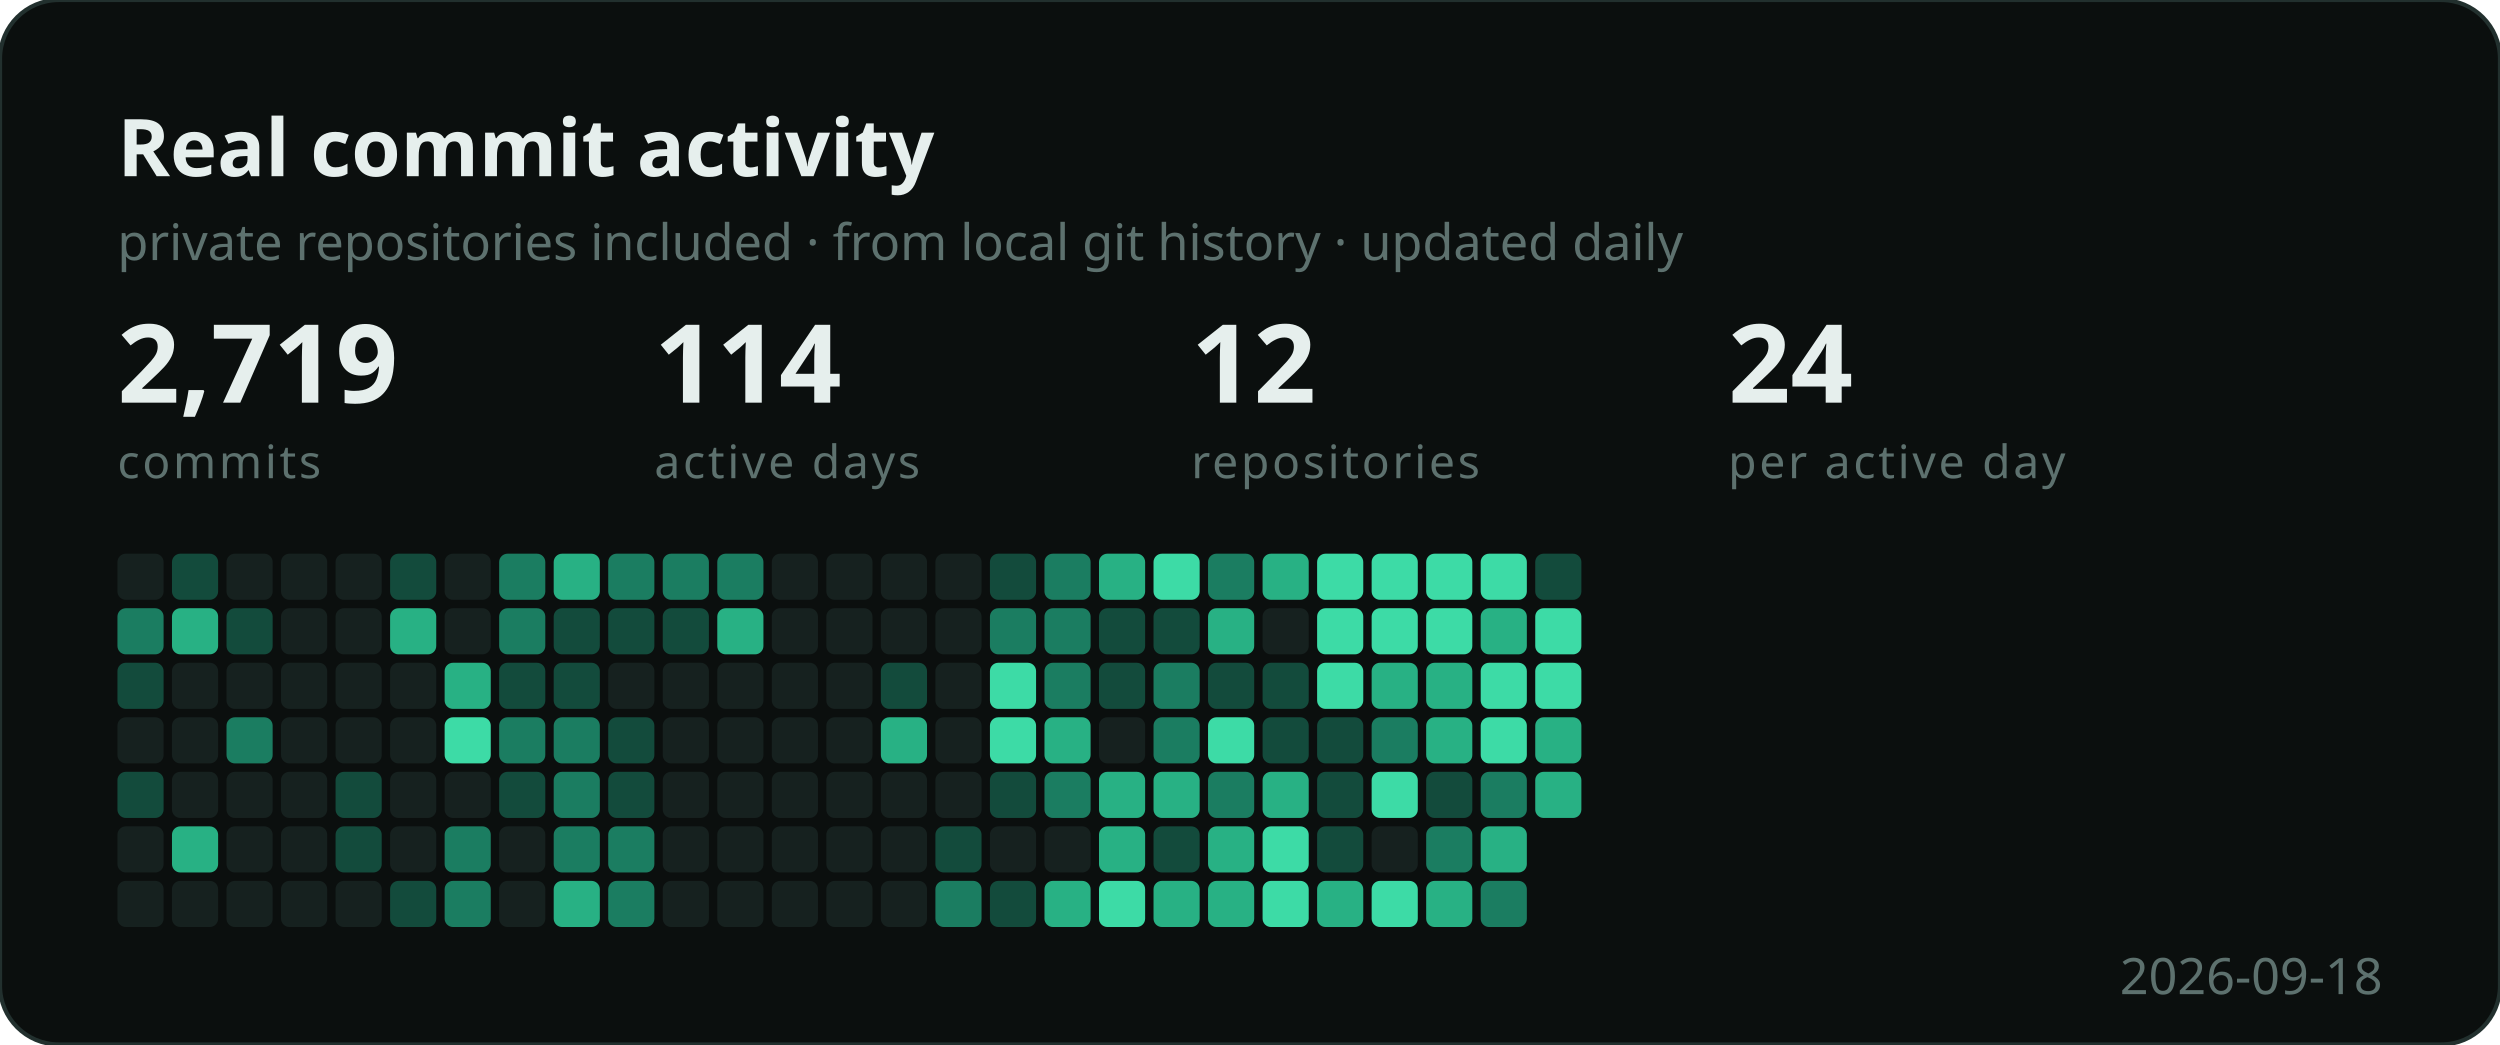
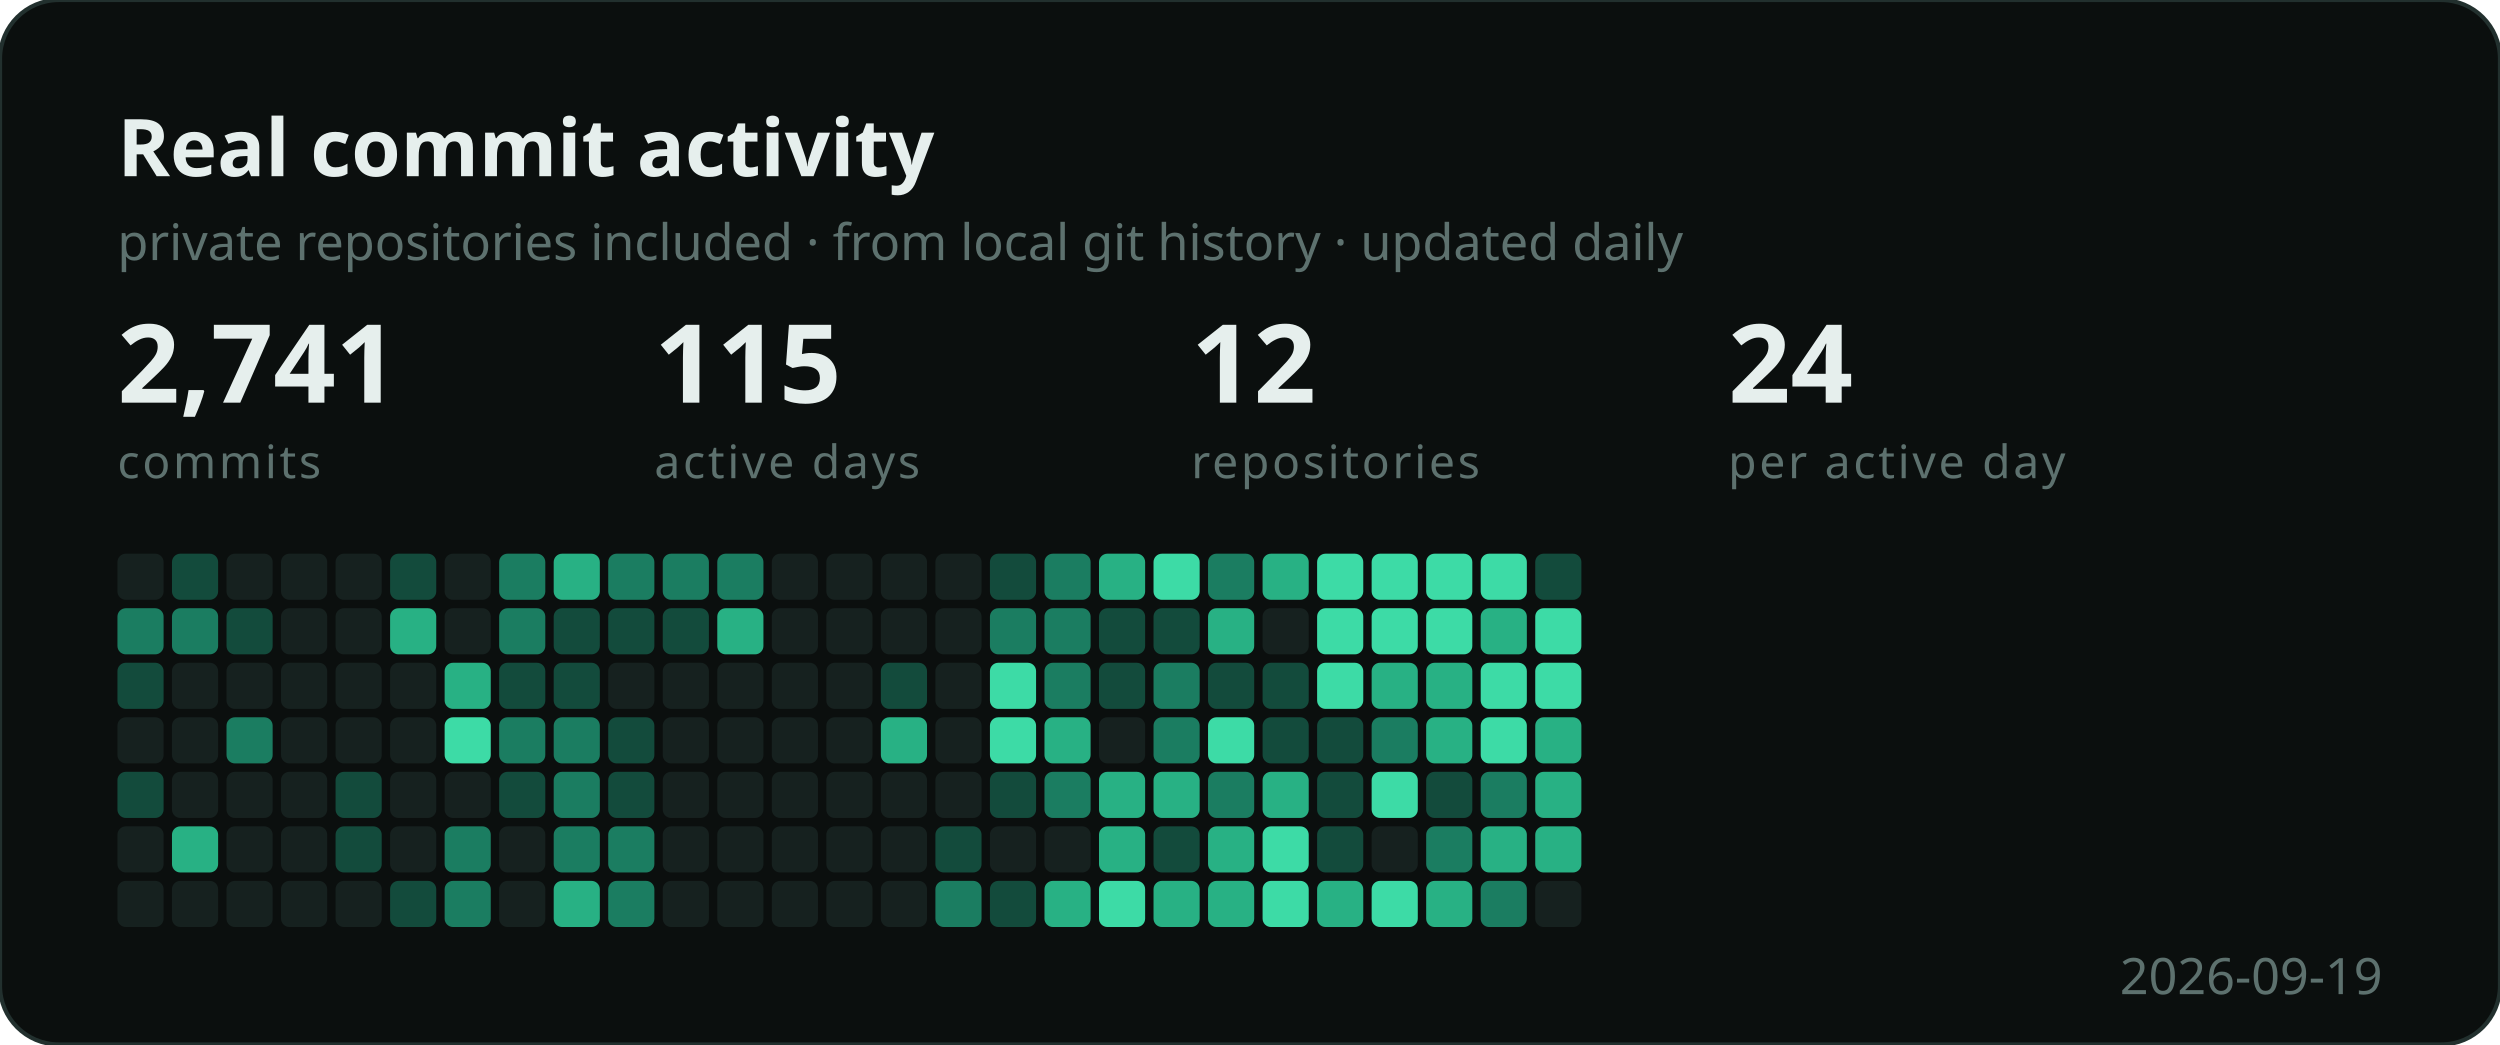
<svg xmlns="http://www.w3.org/2000/svg" width="596" height="249" viewBox="0 0 596 249" role="img" aria-label="Developer activity">
  <style>
    .b { font: 700 19px "Segoe UI", Ubuntu, sans-serif; fill: #e6efed; }
    .s { font: 400 12px "Segoe UI", Ubuntu, sans-serif; fill: #5d716e; }
    .n { font: 700 26px "Segoe UI", Ubuntu, sans-serif; fill: #e6efed; }
    .e { font: 400 11px "Segoe UI", Ubuntu, sans-serif; fill: #5d716e;
          letter-spacing: .06em; text-transform: uppercase; }
  </style>
  <rect width="596" height="249" rx="14" fill="#0b0f0e" stroke="#22302e" />
  <text x="28" y="42" class="b">Real commit activity</text>
  <text x="28" y="62" class="s">private repositories included · from local git history · updated daily</text>
-   <text x="28" y="96" class="n">2,719</text>
+   <text x="28" y="96" class="n">2,741</text>
  <text x="28" y="114" class="e">commits</text>
-   <text x="156" y="96" class="n">114</text>
+   <text x="156" y="96" class="n">115</text>
  <text x="156" y="114" class="e">active days</text>
  <text x="284" y="96" class="n">12</text>
  <text x="284" y="114" class="e">repositories</text>
  <text x="412" y="96" class="n">24</text>
  <text x="412" y="114" class="e">per active day</text>
  <g transform="translate(28,132)">
    <rect x="0" y="0" width="11" height="11" rx="2" fill="#16211f" />
    <rect x="0" y="13" width="11" height="11" rx="2" fill="#1b7d61" />
    <rect x="0" y="26" width="11" height="11" rx="2" fill="#134b3c" />
    <rect x="0" y="39" width="11" height="11" rx="2" fill="#16211f" />
    <rect x="0" y="52" width="11" height="11" rx="2" fill="#134b3c" />
    <rect x="0" y="65" width="11" height="11" rx="2" fill="#16211f" />
    <rect x="0" y="78" width="11" height="11" rx="2" fill="#16211f" />
    <rect x="13" y="0" width="11" height="11" rx="2" fill="#134b3c" />
-     <rect x="13" y="13" width="11" height="11" rx="2" fill="#28b184" />
+     <rect x="13" y="13" width="11" height="11" rx="2" fill="#1b7d61" />
    <rect x="13" y="26" width="11" height="11" rx="2" fill="#16211f" />
    <rect x="13" y="39" width="11" height="11" rx="2" fill="#16211f" />
    <rect x="13" y="52" width="11" height="11" rx="2" fill="#16211f" />
    <rect x="13" y="65" width="11" height="11" rx="2" fill="#28b184" />
    <rect x="13" y="78" width="11" height="11" rx="2" fill="#16211f" />
    <rect x="26" y="0" width="11" height="11" rx="2" fill="#16211f" />
    <rect x="26" y="13" width="11" height="11" rx="2" fill="#134b3c" />
    <rect x="26" y="26" width="11" height="11" rx="2" fill="#16211f" />
    <rect x="26" y="39" width="11" height="11" rx="2" fill="#1b7d61" />
    <rect x="26" y="52" width="11" height="11" rx="2" fill="#16211f" />
    <rect x="26" y="65" width="11" height="11" rx="2" fill="#16211f" />
    <rect x="26" y="78" width="11" height="11" rx="2" fill="#16211f" />
    <rect x="39" y="0" width="11" height="11" rx="2" fill="#16211f" />
    <rect x="39" y="13" width="11" height="11" rx="2" fill="#16211f" />
    <rect x="39" y="26" width="11" height="11" rx="2" fill="#16211f" />
    <rect x="39" y="39" width="11" height="11" rx="2" fill="#16211f" />
    <rect x="39" y="52" width="11" height="11" rx="2" fill="#16211f" />
    <rect x="39" y="65" width="11" height="11" rx="2" fill="#16211f" />
    <rect x="39" y="78" width="11" height="11" rx="2" fill="#16211f" />
    <rect x="52" y="0" width="11" height="11" rx="2" fill="#16211f" />
    <rect x="52" y="13" width="11" height="11" rx="2" fill="#16211f" />
    <rect x="52" y="26" width="11" height="11" rx="2" fill="#16211f" />
    <rect x="52" y="39" width="11" height="11" rx="2" fill="#16211f" />
    <rect x="52" y="52" width="11" height="11" rx="2" fill="#134b3c" />
    <rect x="52" y="65" width="11" height="11" rx="2" fill="#134b3c" />
    <rect x="52" y="78" width="11" height="11" rx="2" fill="#16211f" />
    <rect x="65" y="0" width="11" height="11" rx="2" fill="#134b3c" />
    <rect x="65" y="13" width="11" height="11" rx="2" fill="#28b184" />
    <rect x="65" y="26" width="11" height="11" rx="2" fill="#16211f" />
    <rect x="65" y="39" width="11" height="11" rx="2" fill="#16211f" />
    <rect x="65" y="52" width="11" height="11" rx="2" fill="#16211f" />
    <rect x="65" y="65" width="11" height="11" rx="2" fill="#16211f" />
    <rect x="65" y="78" width="11" height="11" rx="2" fill="#134b3c" />
    <rect x="78" y="0" width="11" height="11" rx="2" fill="#16211f" />
    <rect x="78" y="13" width="11" height="11" rx="2" fill="#16211f" />
    <rect x="78" y="26" width="11" height="11" rx="2" fill="#28b184" />
    <rect x="78" y="39" width="11" height="11" rx="2" fill="#3ddba6" />
    <rect x="78" y="52" width="11" height="11" rx="2" fill="#16211f" />
    <rect x="78" y="65" width="11" height="11" rx="2" fill="#1b7d61" />
    <rect x="78" y="78" width="11" height="11" rx="2" fill="#1b7d61" />
    <rect x="91" y="0" width="11" height="11" rx="2" fill="#1b7d61" />
    <rect x="91" y="13" width="11" height="11" rx="2" fill="#1b7d61" />
    <rect x="91" y="26" width="11" height="11" rx="2" fill="#134b3c" />
    <rect x="91" y="39" width="11" height="11" rx="2" fill="#1b7d61" />
    <rect x="91" y="52" width="11" height="11" rx="2" fill="#134b3c" />
    <rect x="91" y="65" width="11" height="11" rx="2" fill="#16211f" />
    <rect x="91" y="78" width="11" height="11" rx="2" fill="#16211f" />
    <rect x="104" y="0" width="11" height="11" rx="2" fill="#28b184" />
    <rect x="104" y="13" width="11" height="11" rx="2" fill="#134b3c" />
    <rect x="104" y="26" width="11" height="11" rx="2" fill="#134b3c" />
    <rect x="104" y="39" width="11" height="11" rx="2" fill="#1b7d61" />
    <rect x="104" y="52" width="11" height="11" rx="2" fill="#1b7d61" />
    <rect x="104" y="65" width="11" height="11" rx="2" fill="#1b7d61" />
    <rect x="104" y="78" width="11" height="11" rx="2" fill="#28b184" />
    <rect x="117" y="0" width="11" height="11" rx="2" fill="#1b7d61" />
    <rect x="117" y="13" width="11" height="11" rx="2" fill="#134b3c" />
    <rect x="117" y="26" width="11" height="11" rx="2" fill="#16211f" />
    <rect x="117" y="39" width="11" height="11" rx="2" fill="#134b3c" />
    <rect x="117" y="52" width="11" height="11" rx="2" fill="#134b3c" />
    <rect x="117" y="65" width="11" height="11" rx="2" fill="#1b7d61" />
    <rect x="117" y="78" width="11" height="11" rx="2" fill="#1b7d61" />
    <rect x="130" y="0" width="11" height="11" rx="2" fill="#1b7d61" />
    <rect x="130" y="13" width="11" height="11" rx="2" fill="#134b3c" />
    <rect x="130" y="26" width="11" height="11" rx="2" fill="#16211f" />
    <rect x="130" y="39" width="11" height="11" rx="2" fill="#16211f" />
    <rect x="130" y="52" width="11" height="11" rx="2" fill="#16211f" />
    <rect x="130" y="65" width="11" height="11" rx="2" fill="#16211f" />
    <rect x="130" y="78" width="11" height="11" rx="2" fill="#16211f" />
    <rect x="143" y="0" width="11" height="11" rx="2" fill="#1b7d61" />
    <rect x="143" y="13" width="11" height="11" rx="2" fill="#28b184" />
    <rect x="143" y="26" width="11" height="11" rx="2" fill="#16211f" />
    <rect x="143" y="39" width="11" height="11" rx="2" fill="#16211f" />
    <rect x="143" y="52" width="11" height="11" rx="2" fill="#16211f" />
    <rect x="143" y="65" width="11" height="11" rx="2" fill="#16211f" />
    <rect x="143" y="78" width="11" height="11" rx="2" fill="#16211f" />
    <rect x="156" y="0" width="11" height="11" rx="2" fill="#16211f" />
    <rect x="156" y="13" width="11" height="11" rx="2" fill="#16211f" />
    <rect x="156" y="26" width="11" height="11" rx="2" fill="#16211f" />
    <rect x="156" y="39" width="11" height="11" rx="2" fill="#16211f" />
    <rect x="156" y="52" width="11" height="11" rx="2" fill="#16211f" />
    <rect x="156" y="65" width="11" height="11" rx="2" fill="#16211f" />
    <rect x="156" y="78" width="11" height="11" rx="2" fill="#16211f" />
    <rect x="169" y="0" width="11" height="11" rx="2" fill="#16211f" />
    <rect x="169" y="13" width="11" height="11" rx="2" fill="#16211f" />
    <rect x="169" y="26" width="11" height="11" rx="2" fill="#16211f" />
    <rect x="169" y="39" width="11" height="11" rx="2" fill="#16211f" />
    <rect x="169" y="52" width="11" height="11" rx="2" fill="#16211f" />
    <rect x="169" y="65" width="11" height="11" rx="2" fill="#16211f" />
    <rect x="169" y="78" width="11" height="11" rx="2" fill="#16211f" />
    <rect x="182" y="0" width="11" height="11" rx="2" fill="#16211f" />
    <rect x="182" y="13" width="11" height="11" rx="2" fill="#16211f" />
    <rect x="182" y="26" width="11" height="11" rx="2" fill="#134b3c" />
    <rect x="182" y="39" width="11" height="11" rx="2" fill="#28b184" />
    <rect x="182" y="52" width="11" height="11" rx="2" fill="#16211f" />
    <rect x="182" y="65" width="11" height="11" rx="2" fill="#16211f" />
    <rect x="182" y="78" width="11" height="11" rx="2" fill="#16211f" />
    <rect x="195" y="0" width="11" height="11" rx="2" fill="#16211f" />
    <rect x="195" y="13" width="11" height="11" rx="2" fill="#16211f" />
    <rect x="195" y="26" width="11" height="11" rx="2" fill="#16211f" />
    <rect x="195" y="39" width="11" height="11" rx="2" fill="#16211f" />
    <rect x="195" y="52" width="11" height="11" rx="2" fill="#16211f" />
    <rect x="195" y="65" width="11" height="11" rx="2" fill="#134b3c" />
    <rect x="195" y="78" width="11" height="11" rx="2" fill="#1b7d61" />
    <rect x="208" y="0" width="11" height="11" rx="2" fill="#134b3c" />
    <rect x="208" y="13" width="11" height="11" rx="2" fill="#1b7d61" />
    <rect x="208" y="26" width="11" height="11" rx="2" fill="#3ddba6" />
    <rect x="208" y="39" width="11" height="11" rx="2" fill="#3ddba6" />
    <rect x="208" y="52" width="11" height="11" rx="2" fill="#134b3c" />
    <rect x="208" y="65" width="11" height="11" rx="2" fill="#16211f" />
    <rect x="208" y="78" width="11" height="11" rx="2" fill="#134b3c" />
    <rect x="221" y="0" width="11" height="11" rx="2" fill="#1b7d61" />
    <rect x="221" y="13" width="11" height="11" rx="2" fill="#1b7d61" />
    <rect x="221" y="26" width="11" height="11" rx="2" fill="#1b7d61" />
    <rect x="221" y="39" width="11" height="11" rx="2" fill="#28b184" />
    <rect x="221" y="52" width="11" height="11" rx="2" fill="#1b7d61" />
    <rect x="221" y="65" width="11" height="11" rx="2" fill="#16211f" />
    <rect x="221" y="78" width="11" height="11" rx="2" fill="#28b184" />
    <rect x="234" y="0" width="11" height="11" rx="2" fill="#28b184" />
    <rect x="234" y="13" width="11" height="11" rx="2" fill="#134b3c" />
    <rect x="234" y="26" width="11" height="11" rx="2" fill="#134b3c" />
    <rect x="234" y="39" width="11" height="11" rx="2" fill="#16211f" />
    <rect x="234" y="52" width="11" height="11" rx="2" fill="#28b184" />
    <rect x="234" y="65" width="11" height="11" rx="2" fill="#28b184" />
    <rect x="234" y="78" width="11" height="11" rx="2" fill="#3ddba6" />
    <rect x="247" y="0" width="11" height="11" rx="2" fill="#3ddba6" />
    <rect x="247" y="13" width="11" height="11" rx="2" fill="#134b3c" />
    <rect x="247" y="26" width="11" height="11" rx="2" fill="#1b7d61" />
    <rect x="247" y="39" width="11" height="11" rx="2" fill="#1b7d61" />
    <rect x="247" y="52" width="11" height="11" rx="2" fill="#28b184" />
    <rect x="247" y="65" width="11" height="11" rx="2" fill="#134b3c" />
    <rect x="247" y="78" width="11" height="11" rx="2" fill="#28b184" />
    <rect x="260" y="0" width="11" height="11" rx="2" fill="#1b7d61" />
    <rect x="260" y="13" width="11" height="11" rx="2" fill="#28b184" />
    <rect x="260" y="26" width="11" height="11" rx="2" fill="#134b3c" />
    <rect x="260" y="39" width="11" height="11" rx="2" fill="#3ddba6" />
    <rect x="260" y="52" width="11" height="11" rx="2" fill="#1b7d61" />
    <rect x="260" y="65" width="11" height="11" rx="2" fill="#28b184" />
    <rect x="260" y="78" width="11" height="11" rx="2" fill="#28b184" />
    <rect x="273" y="0" width="11" height="11" rx="2" fill="#28b184" />
    <rect x="273" y="13" width="11" height="11" rx="2" fill="#16211f" />
    <rect x="273" y="26" width="11" height="11" rx="2" fill="#134b3c" />
    <rect x="273" y="39" width="11" height="11" rx="2" fill="#134b3c" />
    <rect x="273" y="52" width="11" height="11" rx="2" fill="#28b184" />
    <rect x="273" y="65" width="11" height="11" rx="2" fill="#3ddba6" />
    <rect x="273" y="78" width="11" height="11" rx="2" fill="#3ddba6" />
    <rect x="286" y="0" width="11" height="11" rx="2" fill="#3ddba6" />
    <rect x="286" y="13" width="11" height="11" rx="2" fill="#3ddba6" />
    <rect x="286" y="26" width="11" height="11" rx="2" fill="#3ddba6" />
    <rect x="286" y="39" width="11" height="11" rx="2" fill="#134b3c" />
    <rect x="286" y="52" width="11" height="11" rx="2" fill="#134b3c" />
    <rect x="286" y="65" width="11" height="11" rx="2" fill="#134b3c" />
    <rect x="286" y="78" width="11" height="11" rx="2" fill="#28b184" />
    <rect x="299" y="0" width="11" height="11" rx="2" fill="#3ddba6" />
    <rect x="299" y="13" width="11" height="11" rx="2" fill="#3ddba6" />
    <rect x="299" y="26" width="11" height="11" rx="2" fill="#28b184" />
    <rect x="299" y="39" width="11" height="11" rx="2" fill="#1b7d61" />
    <rect x="299" y="52" width="11" height="11" rx="2" fill="#3ddba6" />
    <rect x="299" y="65" width="11" height="11" rx="2" fill="#16211f" />
    <rect x="299" y="78" width="11" height="11" rx="2" fill="#3ddba6" />
    <rect x="312" y="0" width="11" height="11" rx="2" fill="#3ddba6" />
    <rect x="312" y="13" width="11" height="11" rx="2" fill="#3ddba6" />
    <rect x="312" y="26" width="11" height="11" rx="2" fill="#28b184" />
    <rect x="312" y="39" width="11" height="11" rx="2" fill="#28b184" />
    <rect x="312" y="52" width="11" height="11" rx="2" fill="#134b3c" />
    <rect x="312" y="65" width="11" height="11" rx="2" fill="#1b7d61" />
    <rect x="312" y="78" width="11" height="11" rx="2" fill="#28b184" />
    <rect x="325" y="0" width="11" height="11" rx="2" fill="#3ddba6" />
    <rect x="325" y="13" width="11" height="11" rx="2" fill="#28b184" />
    <rect x="325" y="26" width="11" height="11" rx="2" fill="#3ddba6" />
    <rect x="325" y="39" width="11" height="11" rx="2" fill="#3ddba6" />
    <rect x="325" y="52" width="11" height="11" rx="2" fill="#1b7d61" />
    <rect x="325" y="65" width="11" height="11" rx="2" fill="#28b184" />
    <rect x="325" y="78" width="11" height="11" rx="2" fill="#1b7d61" />
    <rect x="338" y="0" width="11" height="11" rx="2" fill="#134b3c" />
    <rect x="338" y="13" width="11" height="11" rx="2" fill="#3ddba6" />
    <rect x="338" y="26" width="11" height="11" rx="2" fill="#3ddba6" />
    <rect x="338" y="39" width="11" height="11" rx="2" fill="#28b184" />
    <rect x="338" y="52" width="11" height="11" rx="2" fill="#28b184" />
+     <rect x="338" y="65" width="11" height="11" rx="2" fill="#28b184" />
+     <rect x="338" y="78" width="11" height="11" rx="2" fill="#16211f" />
  </g>
-   <text x="568" y="237" class="s" text-anchor="end">2026-09-18</text>
+   <text x="568" y="237" class="s" text-anchor="end">2026-09-19</text>
</svg>
